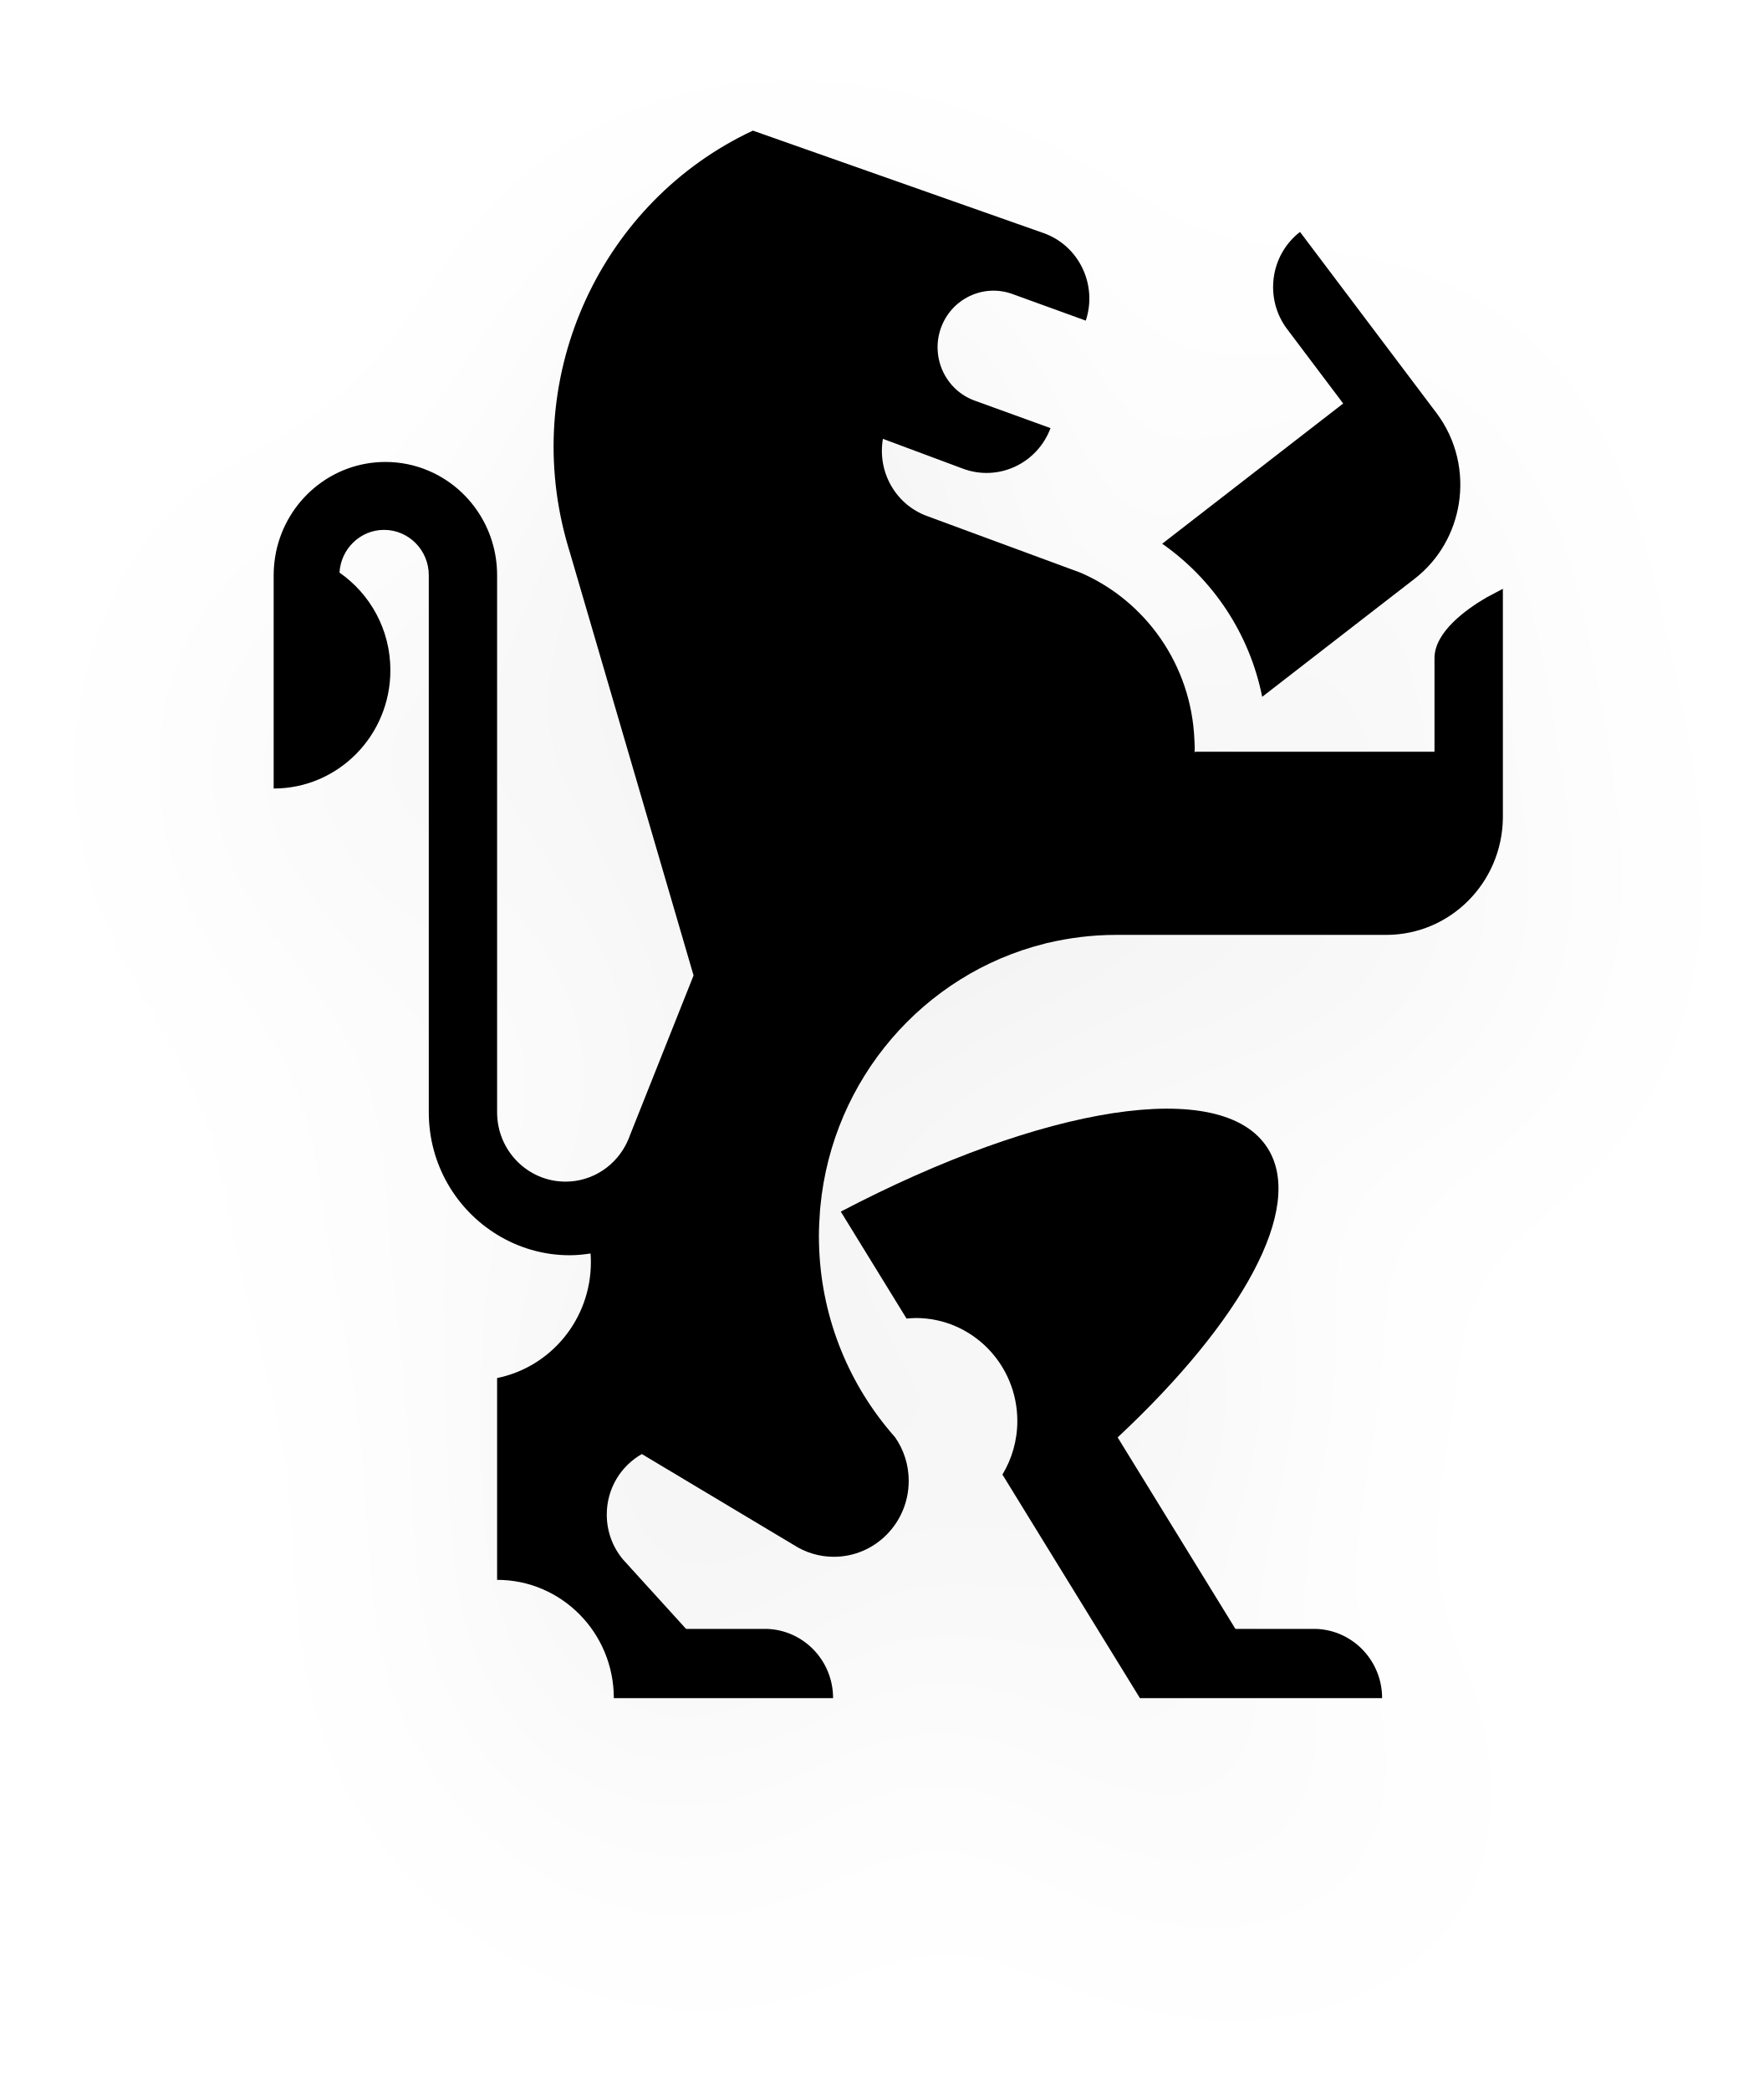
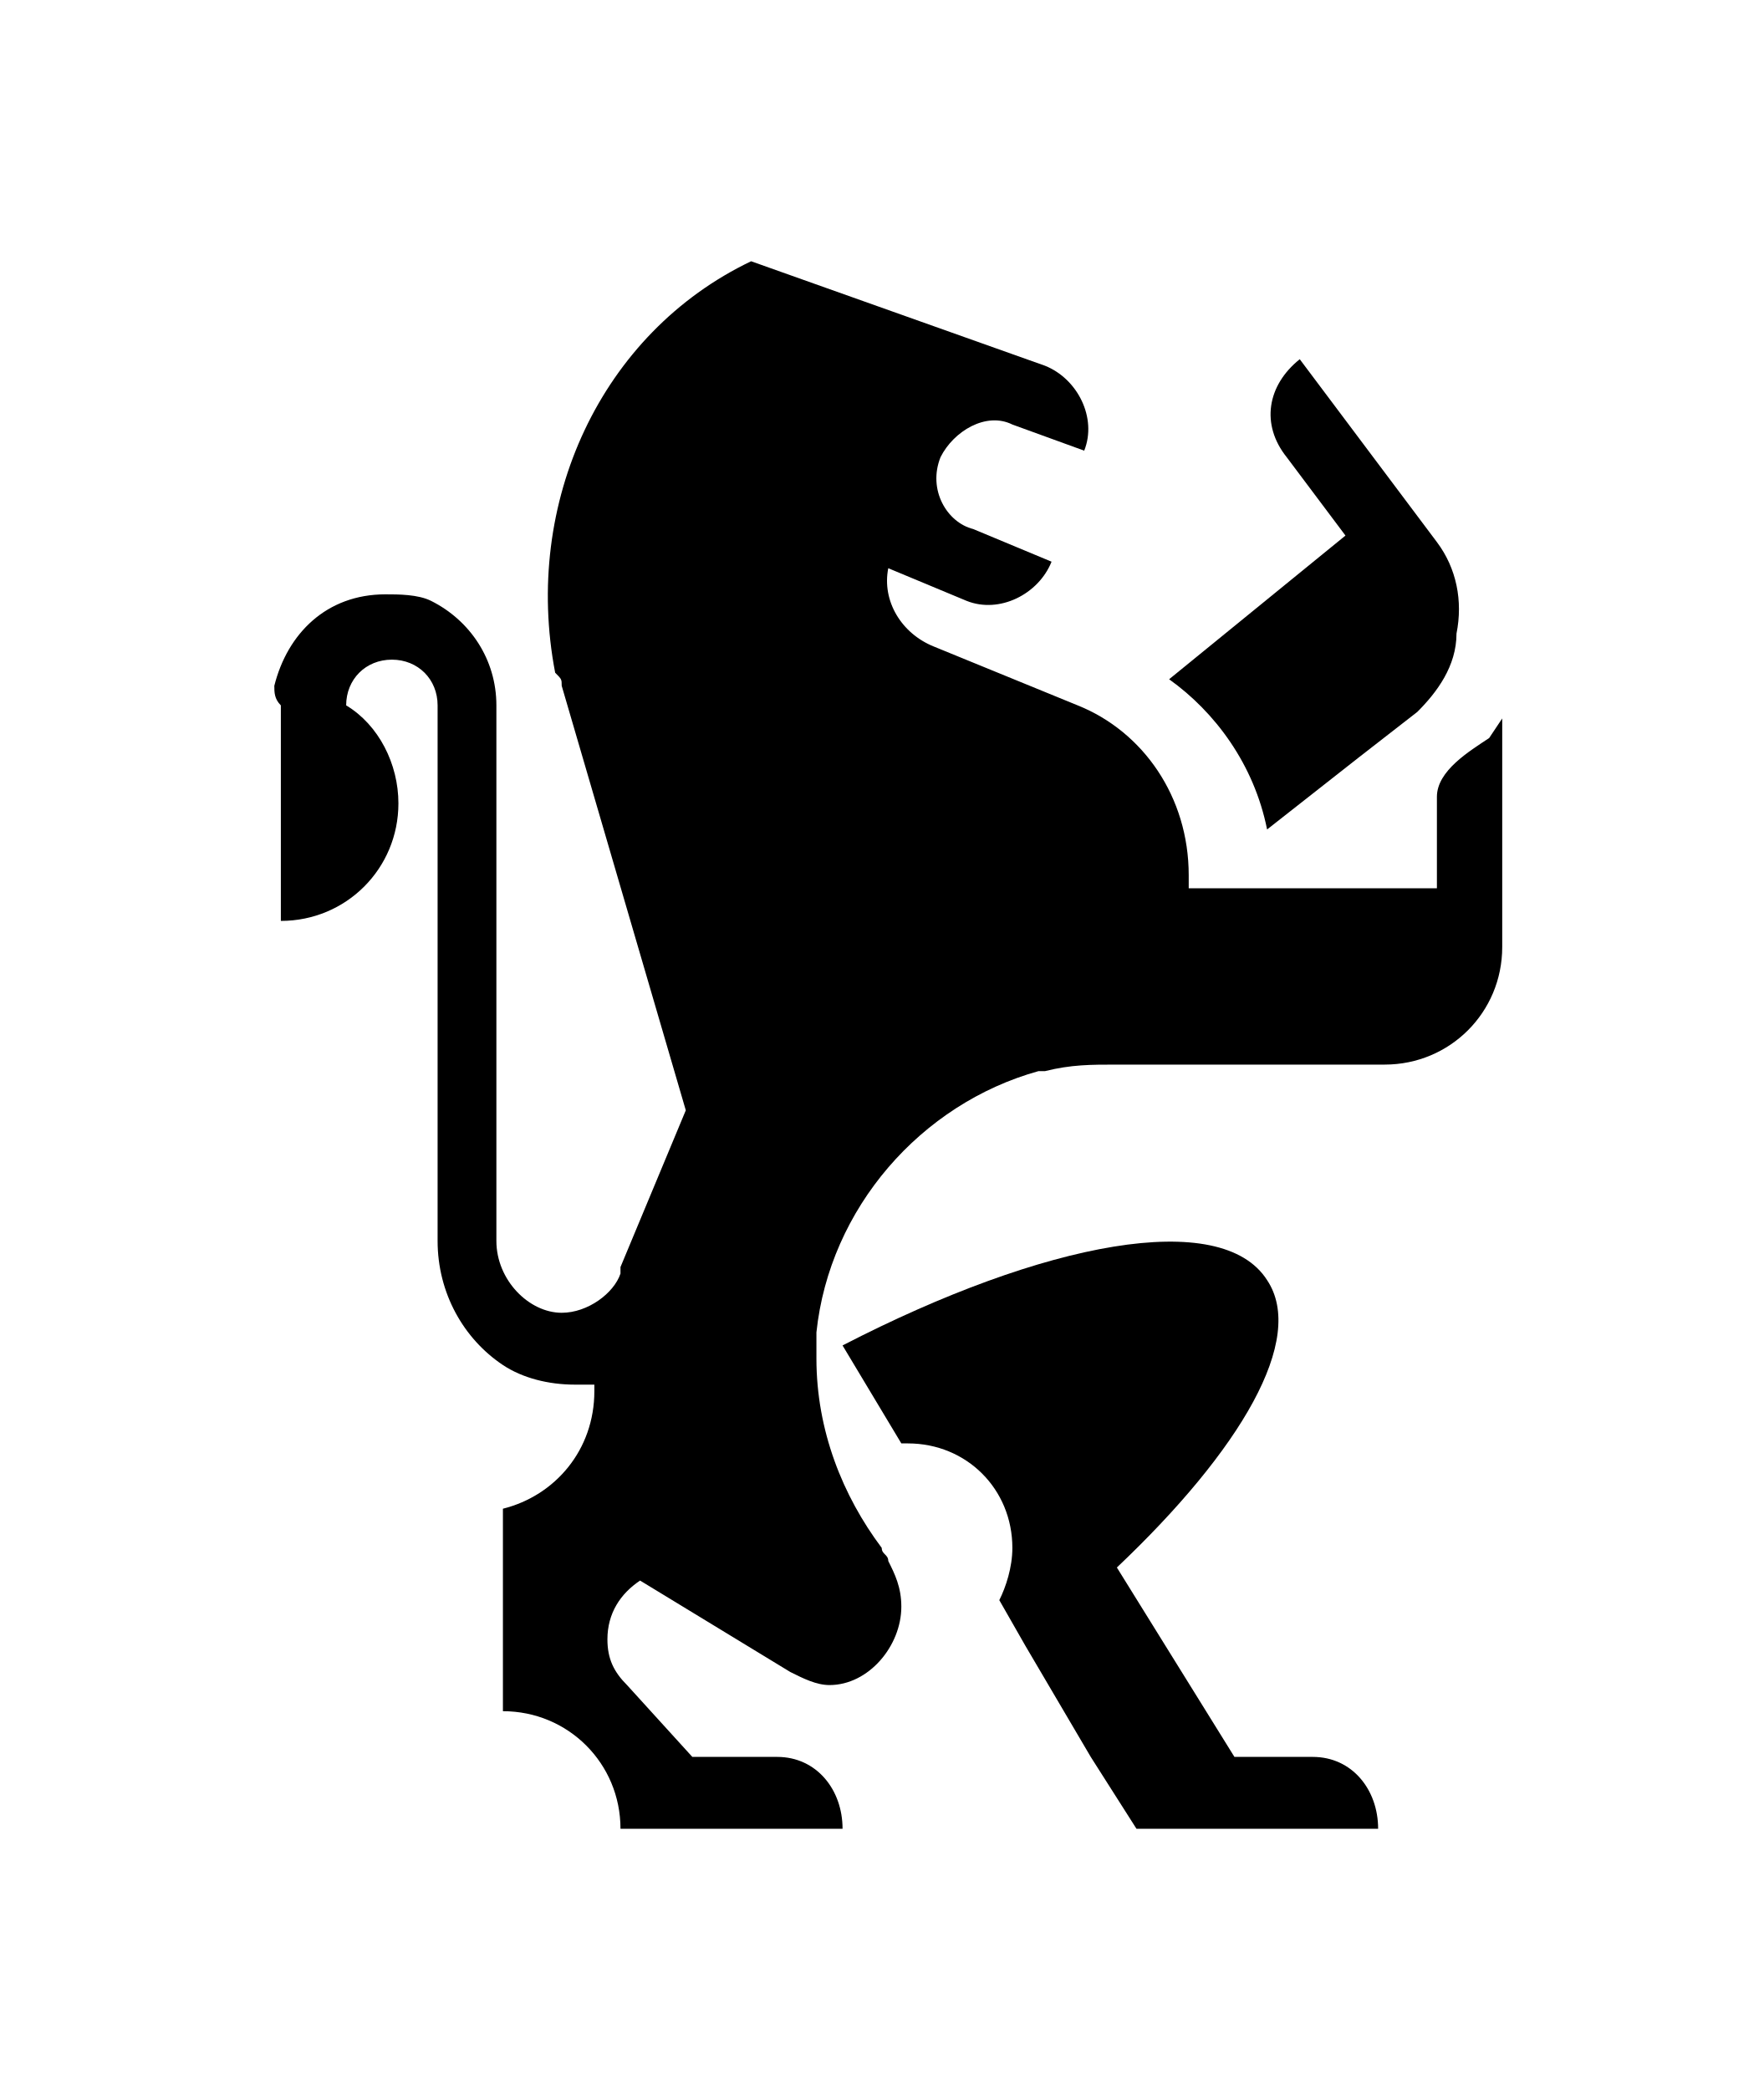
- <svg xmlns="http://www.w3.org/2000/svg" width="27px" height="32px" viewBox="0 0 27 32" version="1.1">
-   <defs>
-     <filter x="-50%" y="-50%" width="200%" height="200%" filterUnits="objectBoundingBox" id="filter-1">
-       <feOffset dx="0" dy="2" in="SourceAlpha" result="shadowOffsetOuter1" />
-       <feGaussianBlur stdDeviation="2" in="shadowOffsetOuter1" result="shadowBlurOuter1" />
-       <feColorMatrix values="0 0 0 0 0   0 0 0 0 0   0 0 0 0 0  0 0 0 0.05 0" type="matrix" in="shadowBlurOuter1" result="shadowMatrixOuter1" />
-       <feMerge>
-         <feMergeNode in="shadowMatrixOuter1" />
-         <feMergeNode in="SourceGraphic" />
-       </feMerge>
-     </filter>
-   </defs>
-   <g id="OPt-2" stroke="none" stroke-width="1" fill="none" fill-rule="evenodd">
-     <g id="prog2_pro3_Mobile-Portrait_opt2-Copy-2" transform="translate(-10, -15)" fill="#000000">
+ <svg xmlns="http://www.w3.org/2000/svg" version="1.1" id="Ebene_1" x="0px" y="0px" viewBox="0 0 27 32" style="enable-background:new 0 0 27 32;" xml:space="preserve">
+   <g id="OPt-2">
+     <g id="prog2_pro3_Mobile-Portrait_opt2-Copy-2" transform="translate(-10, -15)">
      <g id="nav">
-         <g id="Group-6" filter="url(#filter-1)">
-           <g id="ic_home" transform="translate(14, 17)">
-             <g id="Group" transform="translate(9.6, 12) scale(-1, 1) translate(-9.6, -12) ">
-               <path d="M1.542,6.862 L2.436,7.554 L3.875,8.669 C4.069,7.7 4.63,6.867 5.406,6.325 L2.635,4.178 L3.493,3.039 C3.844,2.573 3.756,1.907 3.296,1.551 L1.207,4.323 C0.898,4.733 0.79,5.235 0.864,5.708 C0.934,6.15 1.163,6.568 1.542,6.862 L1.542,6.862 Z" id="Shape" />
-               <path d="M10.327,16.551 C7.236,14.931 4.483,14.473 3.788,15.585 C3.218,16.499 4.188,18.233 6.088,20.008 L4.285,22.94 L3.057,22.94 C2.492,22.956 2.039,23.424 2.039,24 L3.633,24 L5.747,24 L6.399,22.94 L7.444,21.241 L7.852,20.577 C7.708,20.338 7.624,20.057 7.624,19.757 C7.624,18.886 8.321,18.18 9.18,18.18 C9.227,18.18 9.274,18.185 9.32,18.189 L10.327,16.551 L10.327,16.551 Z" id="Shape" />
-               <path d="M18.974,6.453 C18.812,5.665 18.124,5.073 17.299,5.073 C17.064,5.073 16.839,5.121 16.635,5.209 C16.021,5.471 15.589,6.088 15.589,6.807 L15.589,15.031 C15.589,15.617 15.12,16.092 14.542,16.092 C14.121,16.092 13.759,15.84 13.593,15.476 C13.578,15.444 13.565,15.411 13.553,15.377 L12.581,12.935 L14.468,6.481 C14.469,6.477 14.471,6.472 14.472,6.468 C14.495,6.396 14.515,6.323 14.535,6.251 C15.222,3.722 13.986,1.082 11.673,0 L7.23,1.566 C6.684,1.755 6.393,2.356 6.576,2.909 L7.701,2.501 C8.146,2.34 8.636,2.575 8.795,3.025 C8.954,3.476 8.722,3.973 8.277,4.134 L7.116,4.555 C7.319,5.099 7.916,5.377 8.456,5.176 L9.682,4.719 C9.769,5.22 9.492,5.725 9.004,5.902 L6.655,6.769 C5.664,7.198 4.961,8.176 4.913,9.325 C4.911,9.367 4.908,9.409 4.908,9.452 C4.908,9.478 4.911,9.504 4.911,9.53 C4.907,9.518 4.904,9.51 4.904,9.51 L1.237,9.51 L1.237,8.076 C1.237,7.676 0.749,7.327 0.439,7.147 L0.19,7.015 L0.19,10.528 C0.204,11.517 0.997,12.314 1.976,12.314 L6.111,12.314 C6.478,12.314 6.834,12.359 7.175,12.441 C7.158,12.437 7.142,12.431 7.125,12.426 C7.143,12.432 7.161,12.437 7.179,12.441 C7.19,12.444 7.2,12.447 7.211,12.45 C9.054,12.912 10.454,14.514 10.64,16.477 C10.644,16.511 10.646,16.545 10.648,16.58 C10.656,16.694 10.662,16.808 10.662,16.924 C10.662,18.028 10.278,19.042 9.639,19.836 C9.593,19.894 9.544,19.951 9.495,20.007 C9.364,20.196 9.287,20.425 9.287,20.673 C9.287,21.315 9.8,21.836 10.434,21.836 C10.661,21.836 10.873,21.768 11.052,21.652 L13.373,20.263 C13.694,20.445 13.91,20.791 13.91,21.19 C13.91,21.453 13.816,21.694 13.659,21.88 L12.696,22.94 L11.52,22.94 L11.52,22.94 L11.463,22.94 C10.898,22.956 10.445,23.424 10.445,24 L12.538,24 L12.538,24 L13.802,24 C13.802,23 14.602,22.189 15.589,22.189 L15.589,19.099 C14.77,18.934 14.153,18.202 14.153,17.323 C14.153,17.279 14.155,17.236 14.158,17.192 C14.263,17.208 14.369,17.219 14.478,17.219 C14.885,17.219 15.264,17.103 15.589,16.904 C16.215,16.521 16.635,15.827 16.635,15.031 L16.635,6.807 C16.635,6.424 16.942,6.113 17.32,6.113 C17.684,6.113 17.981,6.403 18.002,6.767 C17.532,7.094 17.223,7.641 17.223,8.262 C17.223,9.263 18.023,10.073 19.01,10.073 L19.01,6.807 C19.01,6.686 18.997,6.567 18.974,6.453 L18.974,6.453 Z" id="Shape" />
+         <g id="Group-6">
+           <g id="ic_home_1_" transform="translate(14, 17)">
+             <g id="Group_1_" transform="translate(9.6, 12) scale(-1, 1) translate(-9.6, -12) ">
+               <path id="Shape_5_" d="M1.5,8.9l0.9,0.7l1.4,1.1c0.2-1,0.8-1.8,1.5-2.3L2.6,6.2L3.5,5c0.4-0.5,0.3-1.1-0.2-1.5L1.2,6.3        C0.9,6.7,0.8,7.2,0.9,7.7C0.9,8.2,1.2,8.6,1.5,8.9L1.5,8.9z" />
+               <path id="Shape_4_" d="M10.3,18.6c-3.1-1.6-5.8-2.1-6.5-1c-0.6,0.9,0.4,2.6,2.3,4.4l-1.8,2.9H3.1c-0.6,0-1,0.5-1,1.1h1.6h2.1        l0.7-1.1l1-1.7l0.4-0.7c-0.1-0.2-0.2-0.5-0.2-0.8c0-0.9,0.7-1.6,1.6-1.6h0.1L10.3,18.6L10.3,18.6z" />
+               <path id="Shape_3_" d="M19,8.5c-0.2-0.8-0.8-1.4-1.7-1.4c-0.2,0-0.5,0-0.7,0.1c-0.6,0.3-1,0.9-1,1.6V17c0,0.6-0.5,1.1-1,1.1        c-0.4,0-0.8-0.3-0.9-0.6v-0.1l-1-2.4l1.9-6.5l0,0c0-0.1,0-0.1,0.1-0.2c0.5-2.6-0.7-5.2-3-6.3L7.2,3.6C6.7,3.8,6.4,4.4,6.6,4.9        l1.1-0.4C8.1,4.3,8.6,4.6,8.8,5C9,5.5,8.7,6,8.3,6.1L7.1,6.6c0.2,0.5,0.8,0.8,1.3,0.6l1.2-0.5c0.1,0.5-0.2,1-0.7,1.2L6.7,8.8        C5.7,9.2,5,10.2,5,11.4v0.1v0.1l0,0H1.2v-1.4c0-0.4-0.5-0.7-0.8-0.9L0.2,9v3.5c0,1,0.8,1.8,1.8,1.8h4.1c0.4,0,0.7,0,1.1,0.1        l0,0c0,0,0,0,0.1,0l0,0c1.8,0.5,3.2,2.1,3.4,4v0.1c0,0.1,0,0.2,0,0.3c0,1.1-0.4,2.1-1,2.9c0,0.1-0.1,0.1-0.1,0.2        c-0.1,0.2-0.2,0.4-0.2,0.7c0,0.6,0.5,1.2,1.1,1.2c0.2,0,0.4-0.1,0.6-0.2l2.3-1.4c0.3,0.2,0.5,0.5,0.5,0.9        c0,0.3-0.1,0.5-0.3,0.7l-1,1.1h-1.2l0,0h-0.1c-0.6,0-1,0.5-1,1.1h2.1l0,0h1.3c0-1,0.8-1.8,1.8-1.8v-3.1        c-0.8-0.2-1.4-0.9-1.4-1.8v-0.1c0.1,0,0.2,0,0.3,0c0.4,0,0.8-0.1,1.1-0.3c0.6-0.4,1-1.1,1-1.9V8.8c0-0.4,0.3-0.7,0.7-0.7        c0.4,0,0.7,0.3,0.7,0.7c-0.5,0.3-0.8,0.9-0.8,1.5c0,1,0.8,1.8,1.8,1.8V8.8C19,8.7,19,8.6,19,8.5L19,8.5z" />
            </g>
          </g>
        </g>
      </g>
    </g>
  </g>
</svg>
